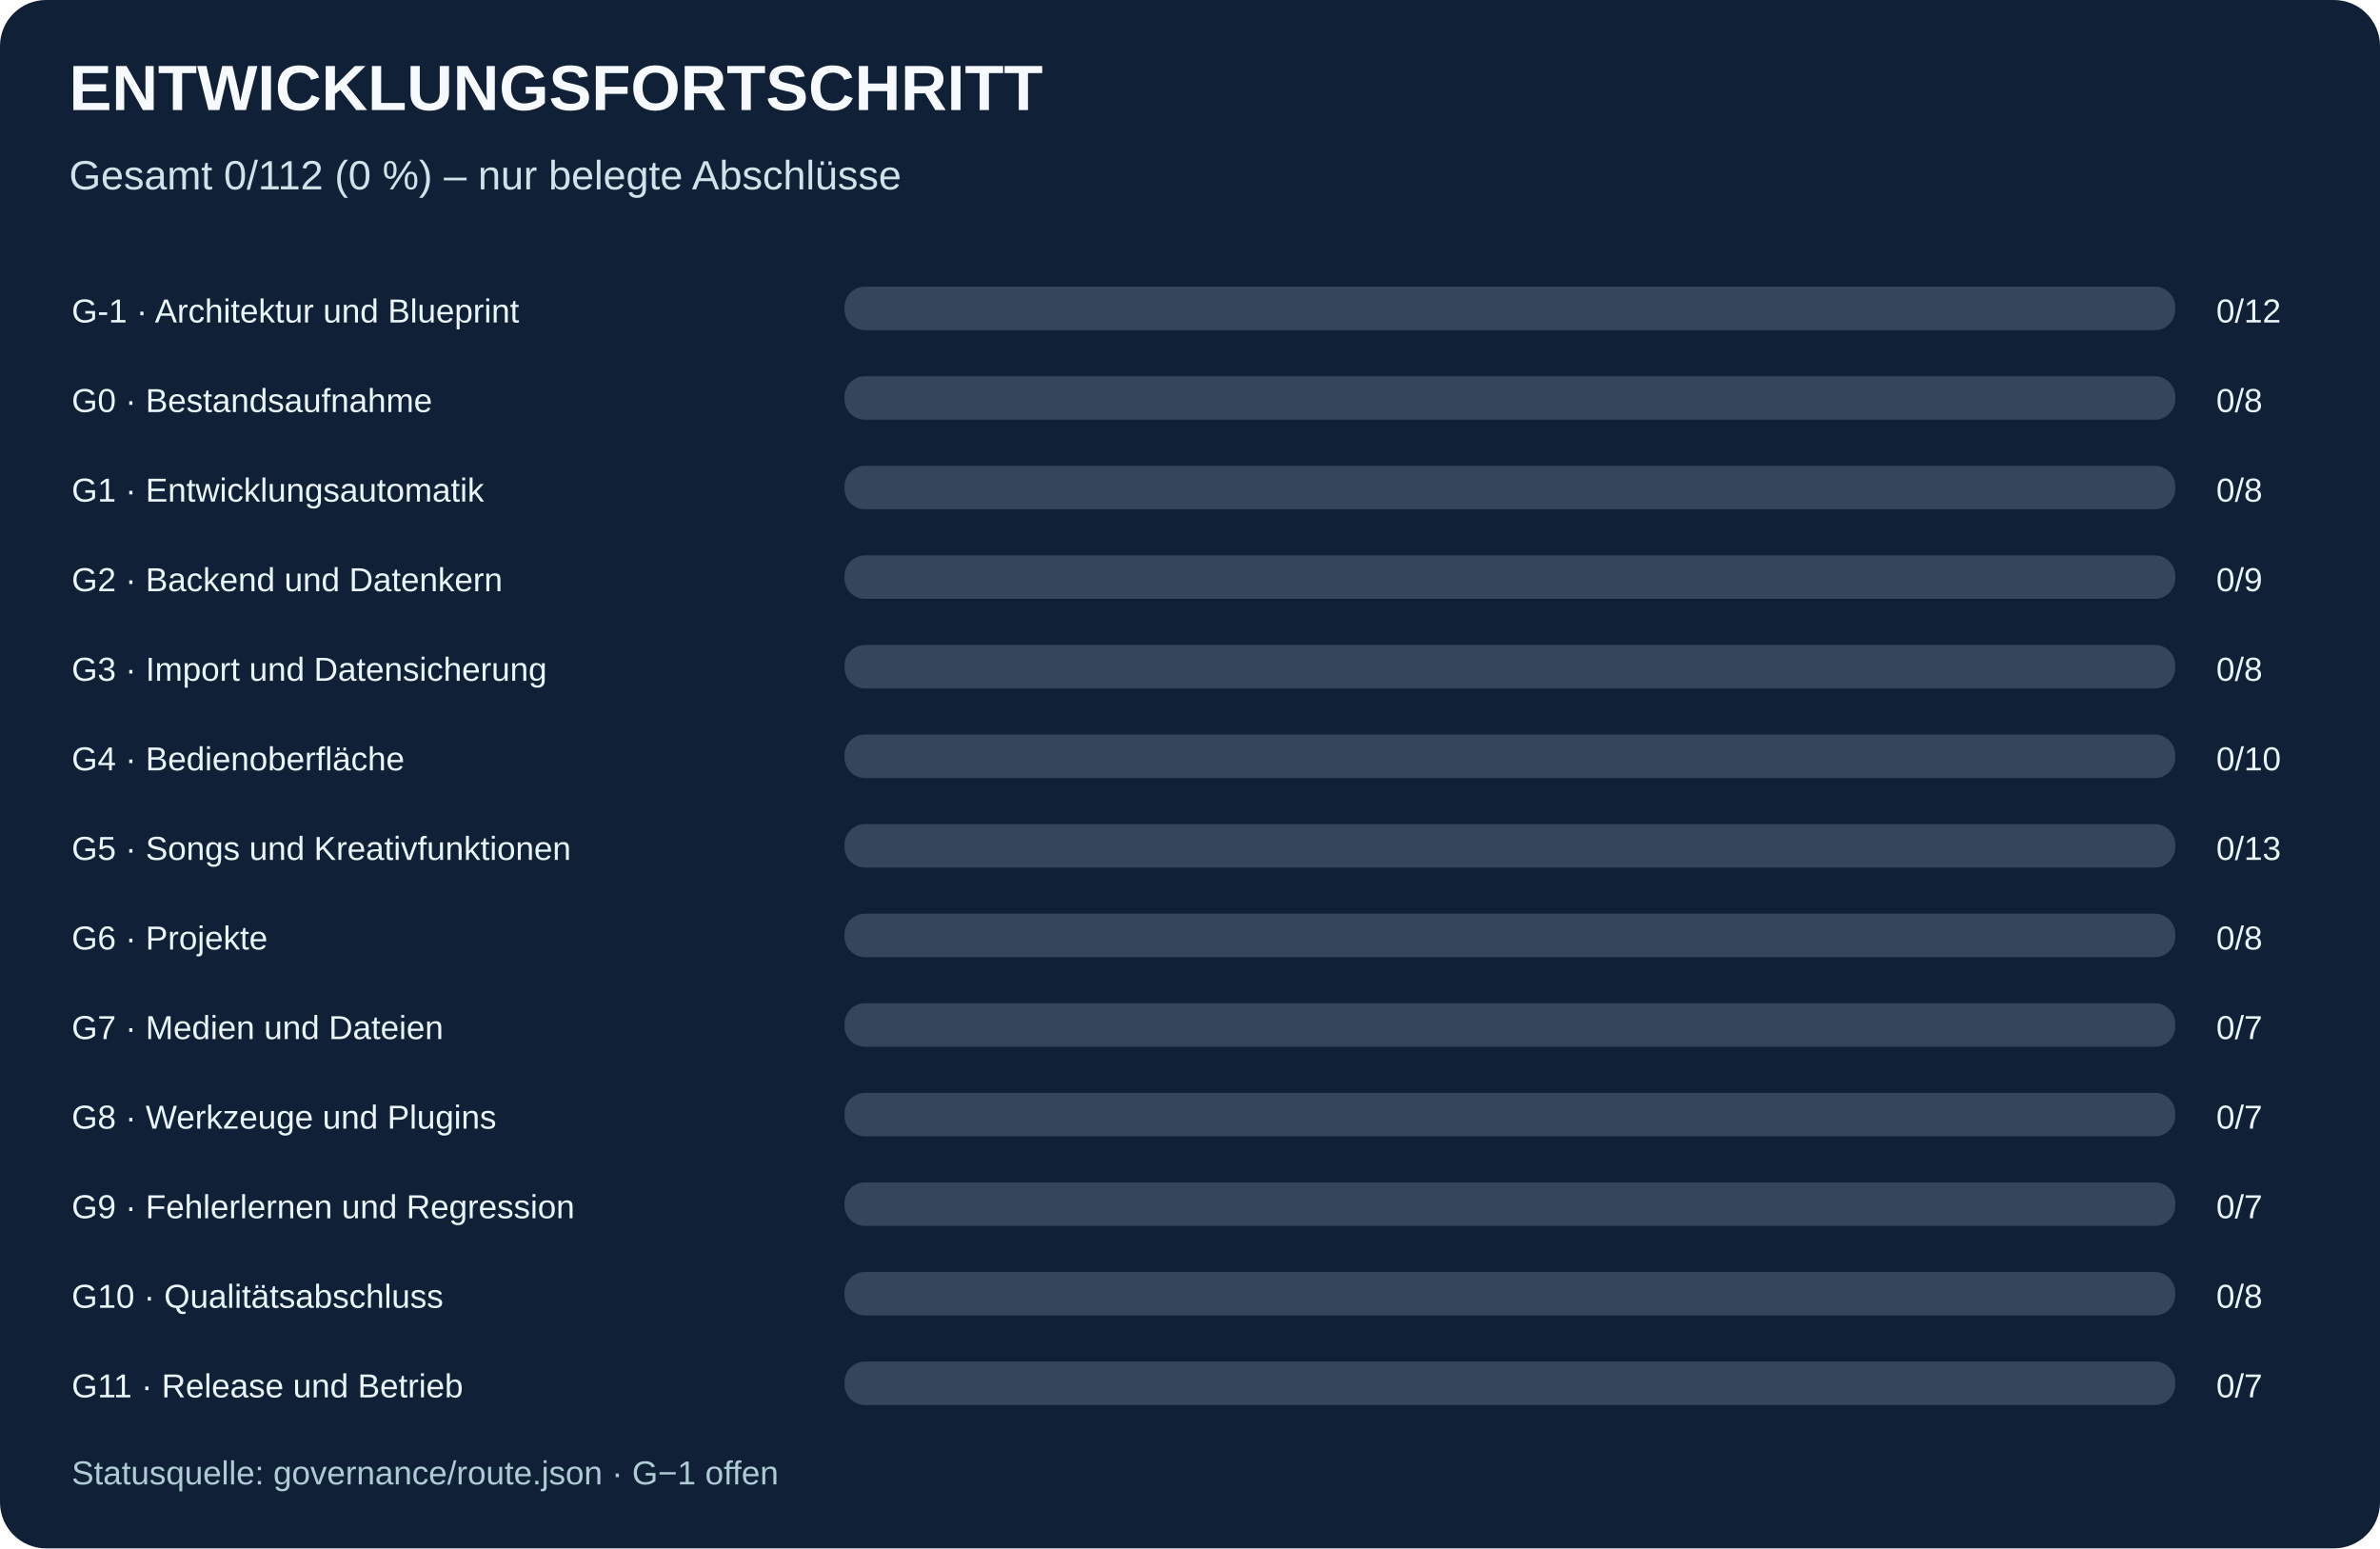
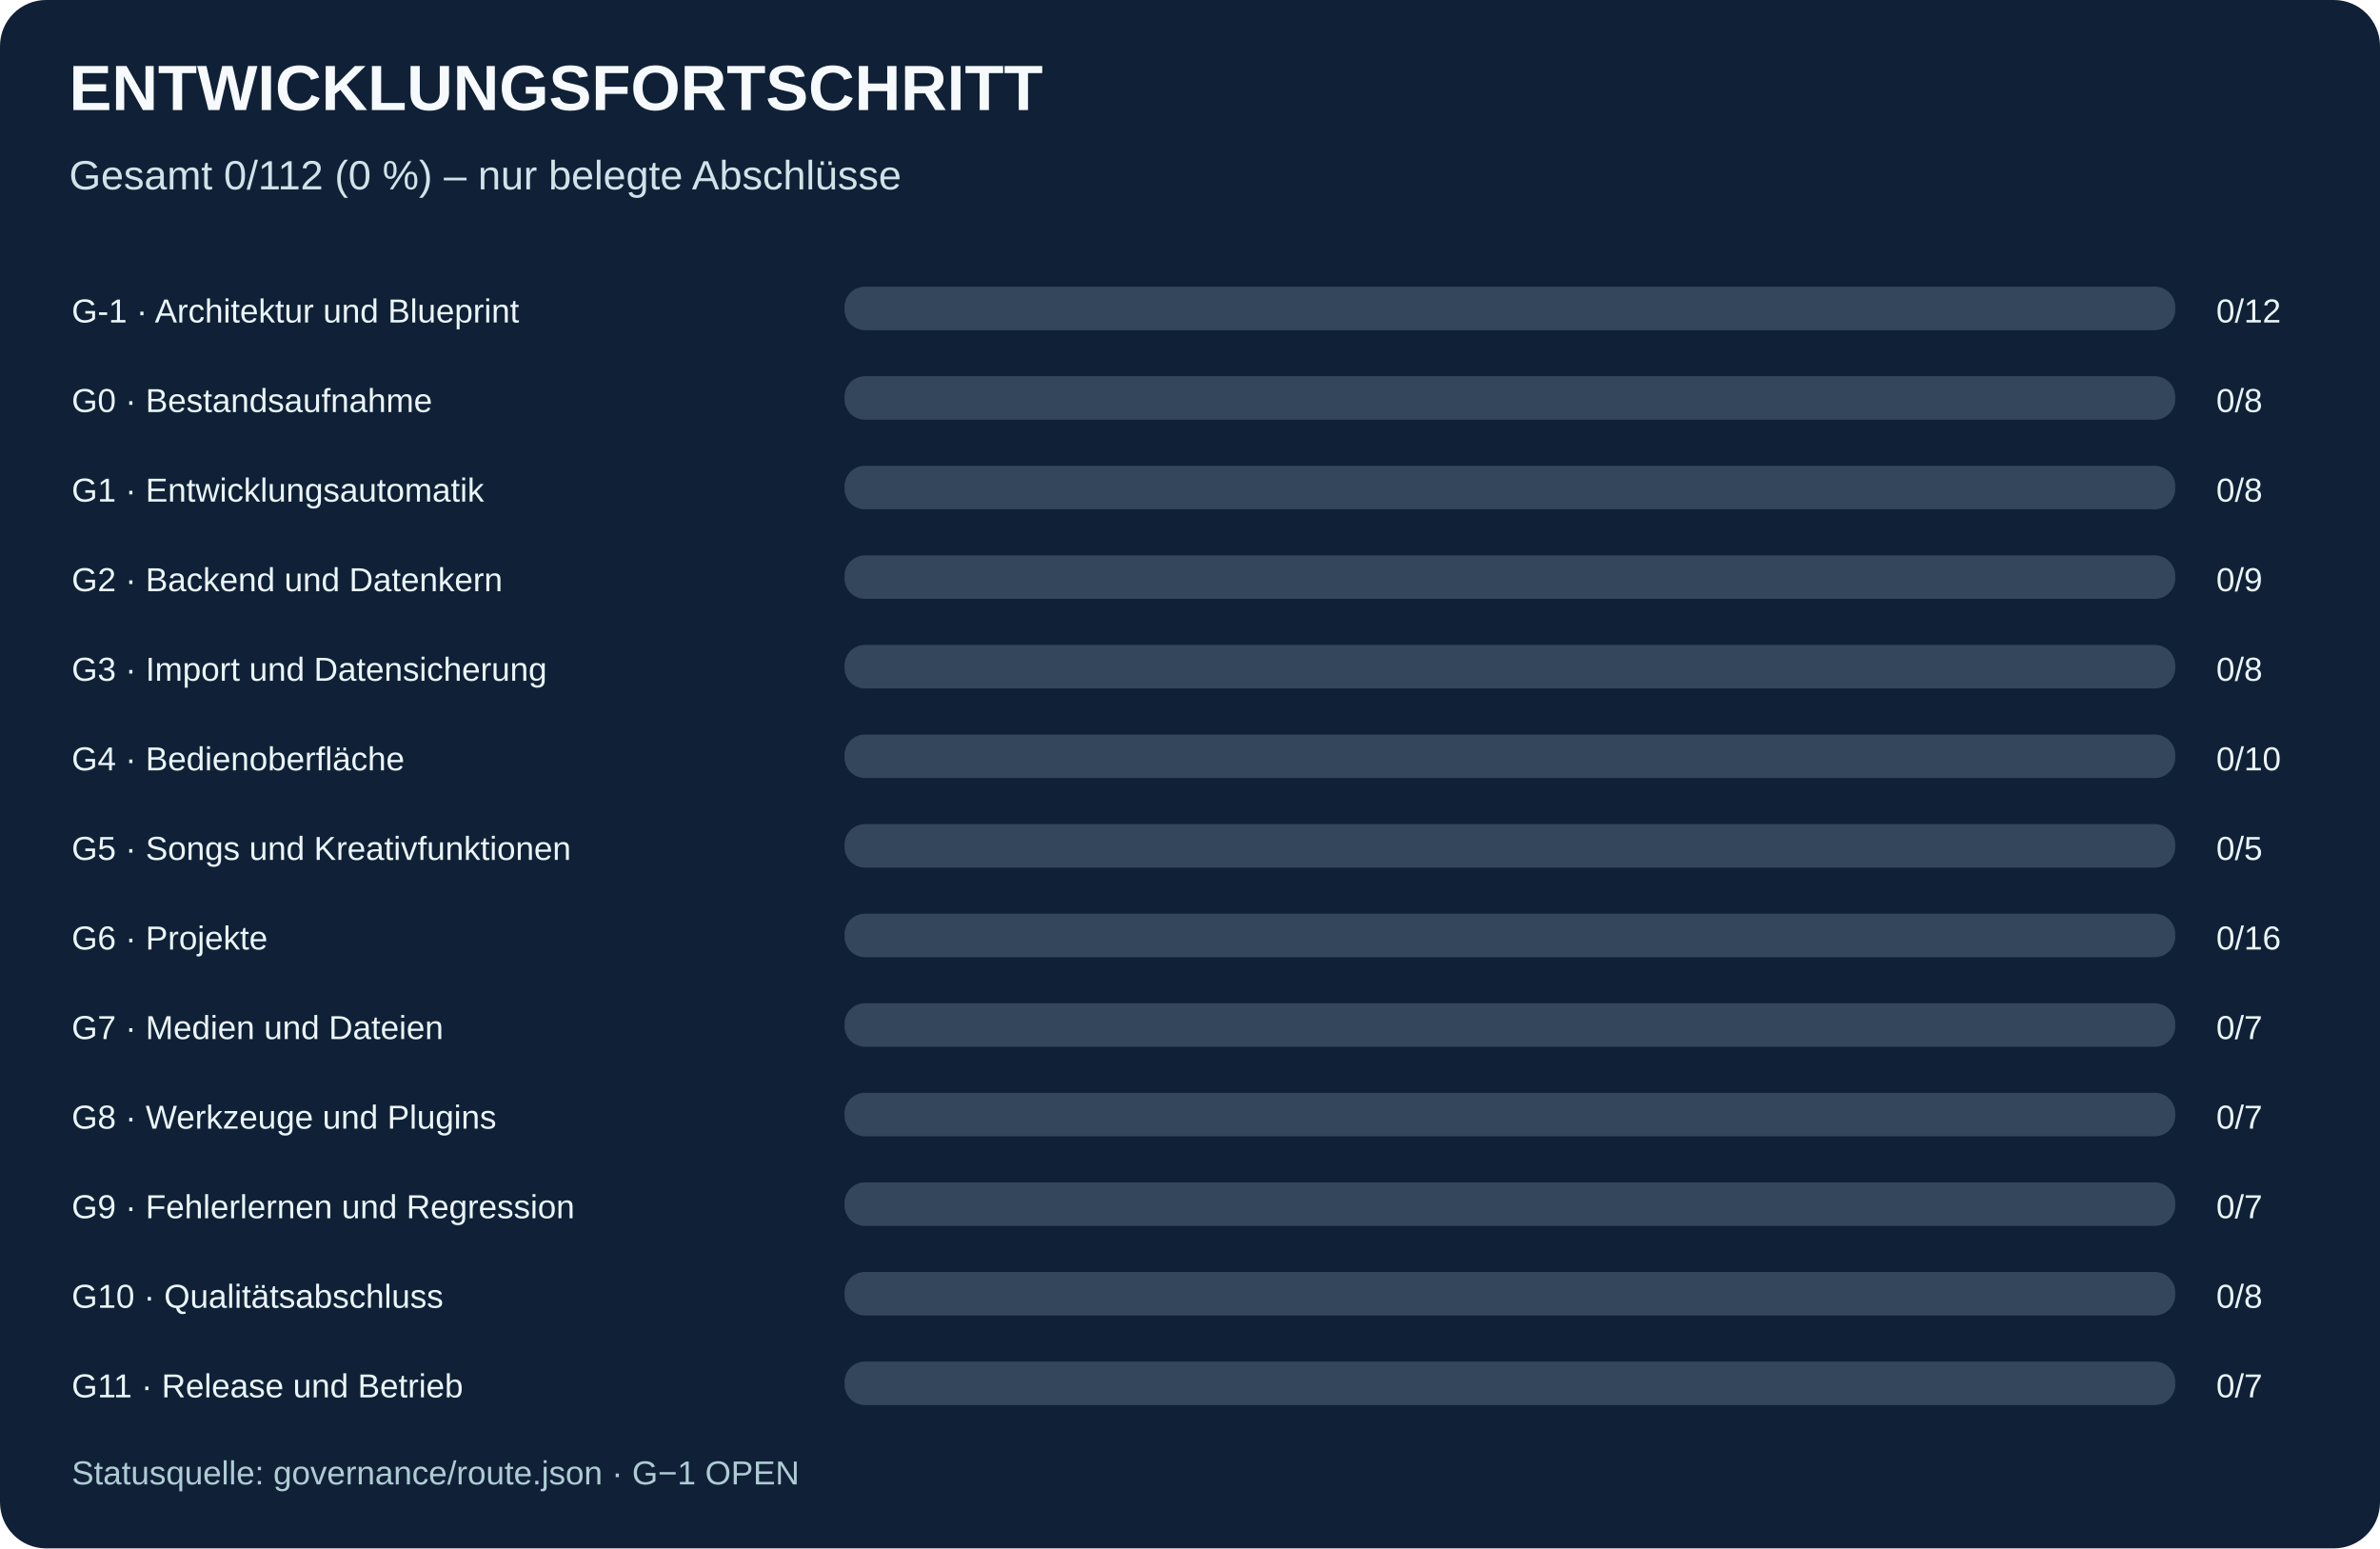
<svg xmlns="http://www.w3.org/2000/svg" width="930" height="605" viewBox="0 0 930 605" role="img" aria-label="TOOL ZENTRALE Fortschritt 0 von 112">
  <rect width="930" height="605" rx="18" fill="#102137" />
  <text x="27" y="43" font-size="25" font-weight="700" font-family="Arial,sans-serif" fill="#F6FAFC">ENTWICKLUNGSFORTSCHRITT</text>
  <text x="27" y="74" font-size="16" font-family="Arial,sans-serif" fill="#D0E3E9">Gesamt 0/112 (0 %) – nur belegte Abschlüsse</text>
  <text x="28" y="126" fill="#EBF6FA" font-size="13" font-family="Arial,sans-serif">G-1 · Architektur und Blueprint</text>
  <rect x="330" y="112" width="520" height="17" rx="8" fill="#34465B" />
  <text x="866" y="126" fill="#EBF6FA" font-size="13" font-family="Arial,sans-serif">0/12</text>
  <text x="28" y="161" fill="#EBF6FA" font-size="13" font-family="Arial,sans-serif">G0 · Bestandsaufnahme</text>
  <rect x="330" y="147" width="520" height="17" rx="8" fill="#34465B" />
  <text x="866" y="161" fill="#EBF6FA" font-size="13" font-family="Arial,sans-serif">0/8</text>
  <text x="28" y="196" fill="#EBF6FA" font-size="13" font-family="Arial,sans-serif">G1 · Entwicklungsautomatik</text>
  <rect x="330" y="182" width="520" height="17" rx="8" fill="#34465B" />
  <text x="866" y="196" fill="#EBF6FA" font-size="13" font-family="Arial,sans-serif">0/8</text>
  <text x="28" y="231" fill="#EBF6FA" font-size="13" font-family="Arial,sans-serif">G2 · Backend und Datenkern</text>
  <rect x="330" y="217" width="520" height="17" rx="8" fill="#34465B" />
  <text x="866" y="231" fill="#EBF6FA" font-size="13" font-family="Arial,sans-serif">0/9</text>
  <text x="28" y="266" fill="#EBF6FA" font-size="13" font-family="Arial,sans-serif">G3 · Import und Datensicherung</text>
  <rect x="330" y="252" width="520" height="17" rx="8" fill="#34465B" />
  <text x="866" y="266" fill="#EBF6FA" font-size="13" font-family="Arial,sans-serif">0/8</text>
  <text x="28" y="301" fill="#EBF6FA" font-size="13" font-family="Arial,sans-serif">G4 · Bedienoberfläche</text>
  <rect x="330" y="287" width="520" height="17" rx="8" fill="#34465B" />
  <text x="866" y="301" fill="#EBF6FA" font-size="13" font-family="Arial,sans-serif">0/10</text>
  <text x="28" y="336" fill="#EBF6FA" font-size="13" font-family="Arial,sans-serif">G5 · Songs und Kreativfunktionen</text>
  <rect x="330" y="322" width="520" height="17" rx="8" fill="#34465B" />
-   <text x="866" y="336" fill="#EBF6FA" font-size="13" font-family="Arial,sans-serif">0/13</text>
+   <text x="866" y="336" fill="#EBF6FA" font-size="13" font-family="Arial,sans-serif">0/5</text>
  <text x="28" y="371" fill="#EBF6FA" font-size="13" font-family="Arial,sans-serif">G6 · Projekte</text>
  <rect x="330" y="357" width="520" height="17" rx="8" fill="#34465B" />
-   <text x="866" y="371" fill="#EBF6FA" font-size="13" font-family="Arial,sans-serif">0/8</text>
+   <text x="866" y="371" fill="#EBF6FA" font-size="13" font-family="Arial,sans-serif">0/16</text>
  <text x="28" y="406" fill="#EBF6FA" font-size="13" font-family="Arial,sans-serif">G7 · Medien und Dateien</text>
  <rect x="330" y="392" width="520" height="17" rx="8" fill="#34465B" />
  <text x="866" y="406" fill="#EBF6FA" font-size="13" font-family="Arial,sans-serif">0/7</text>
  <text x="28" y="441" fill="#EBF6FA" font-size="13" font-family="Arial,sans-serif">G8 · Werkzeuge und Plugins</text>
  <rect x="330" y="427" width="520" height="17" rx="8" fill="#34465B" />
  <text x="866" y="441" fill="#EBF6FA" font-size="13" font-family="Arial,sans-serif">0/7</text>
  <text x="28" y="476" fill="#EBF6FA" font-size="13" font-family="Arial,sans-serif">G9 · Fehlerlernen und Regression</text>
  <rect x="330" y="462" width="520" height="17" rx="8" fill="#34465B" />
  <text x="866" y="476" fill="#EBF6FA" font-size="13" font-family="Arial,sans-serif">0/7</text>
  <text x="28" y="511" fill="#EBF6FA" font-size="13" font-family="Arial,sans-serif">G10 · Qualitätsabschluss</text>
  <rect x="330" y="497" width="520" height="17" rx="8" fill="#34465B" />
  <text x="866" y="511" fill="#EBF6FA" font-size="13" font-family="Arial,sans-serif">0/8</text>
  <text x="28" y="546" fill="#EBF6FA" font-size="13" font-family="Arial,sans-serif">G11 · Release und Betrieb</text>
  <rect x="330" y="532" width="520" height="17" rx="8" fill="#34465B" />
  <text x="866" y="546" fill="#EBF6FA" font-size="13" font-family="Arial,sans-serif">0/7</text>
-   <text x="28" y="580" font-size="13" fill="#AFCCD5" font-family="Arial,sans-serif">Statusquelle: governance/route.json · G−1 offen</text>
+   <text x="28" y="580" font-size="13" fill="#AFCCD5" font-family="Arial,sans-serif">Statusquelle: governance/route.json · G−1 OPEN</text>
</svg>
